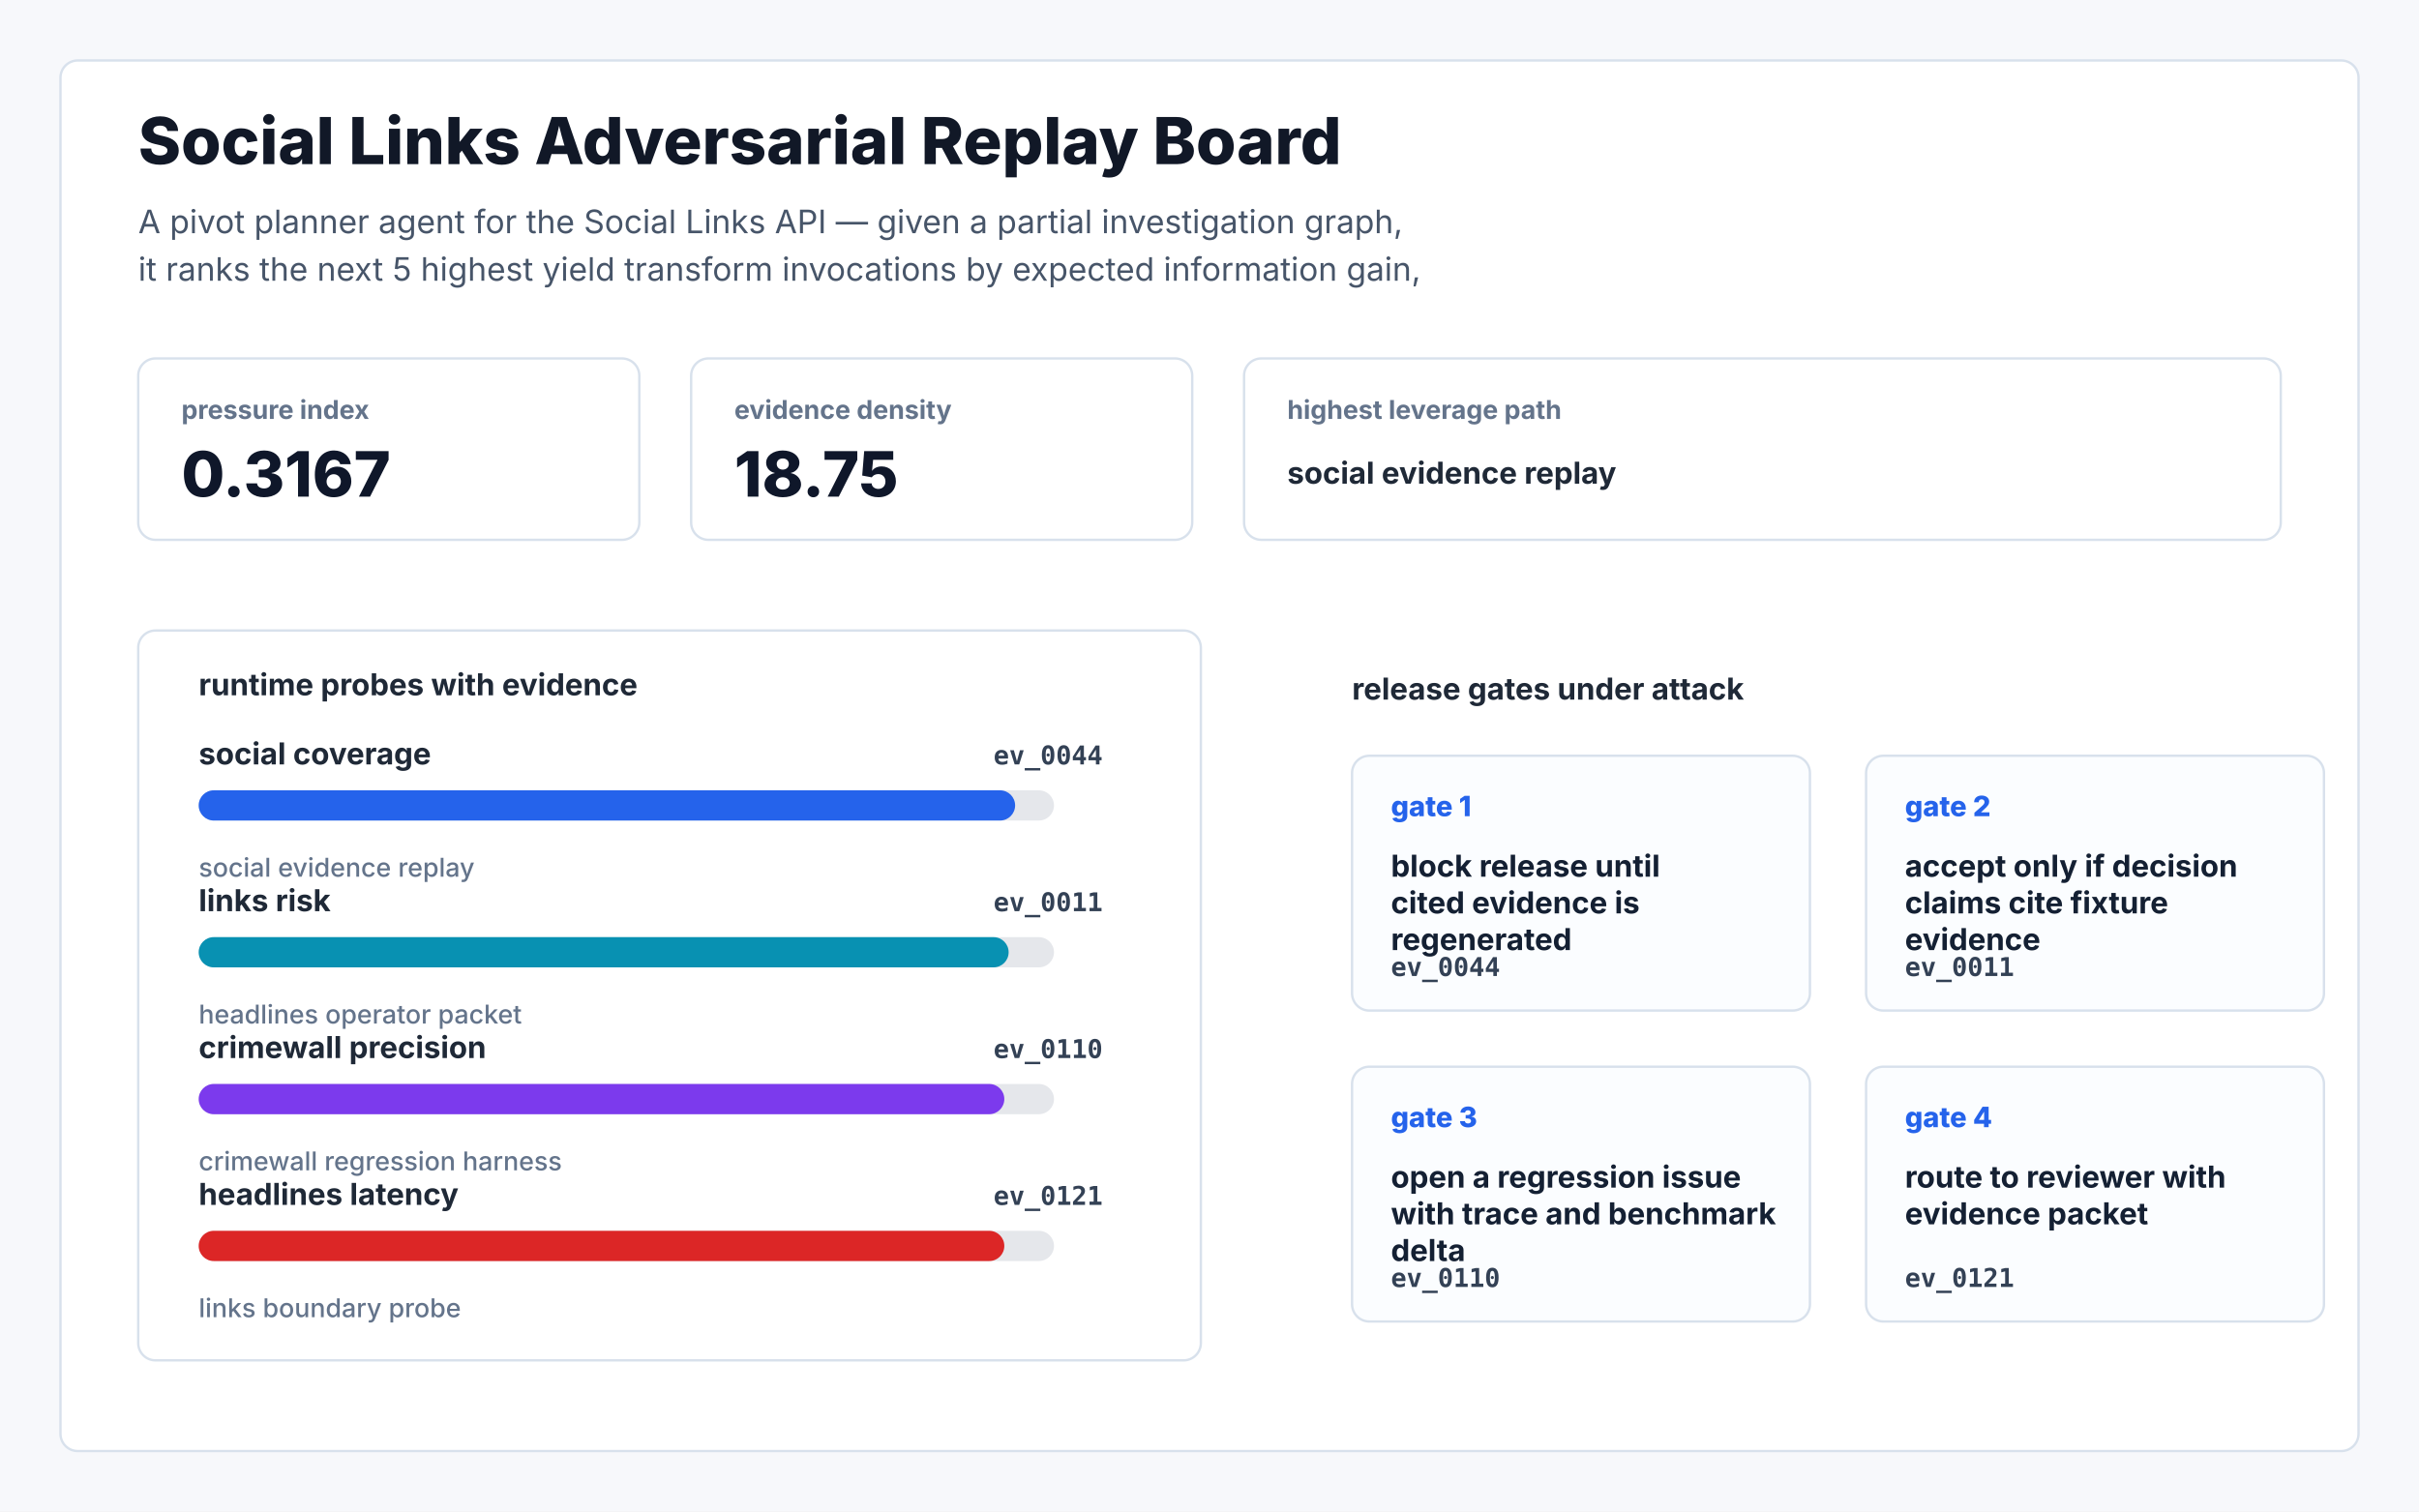
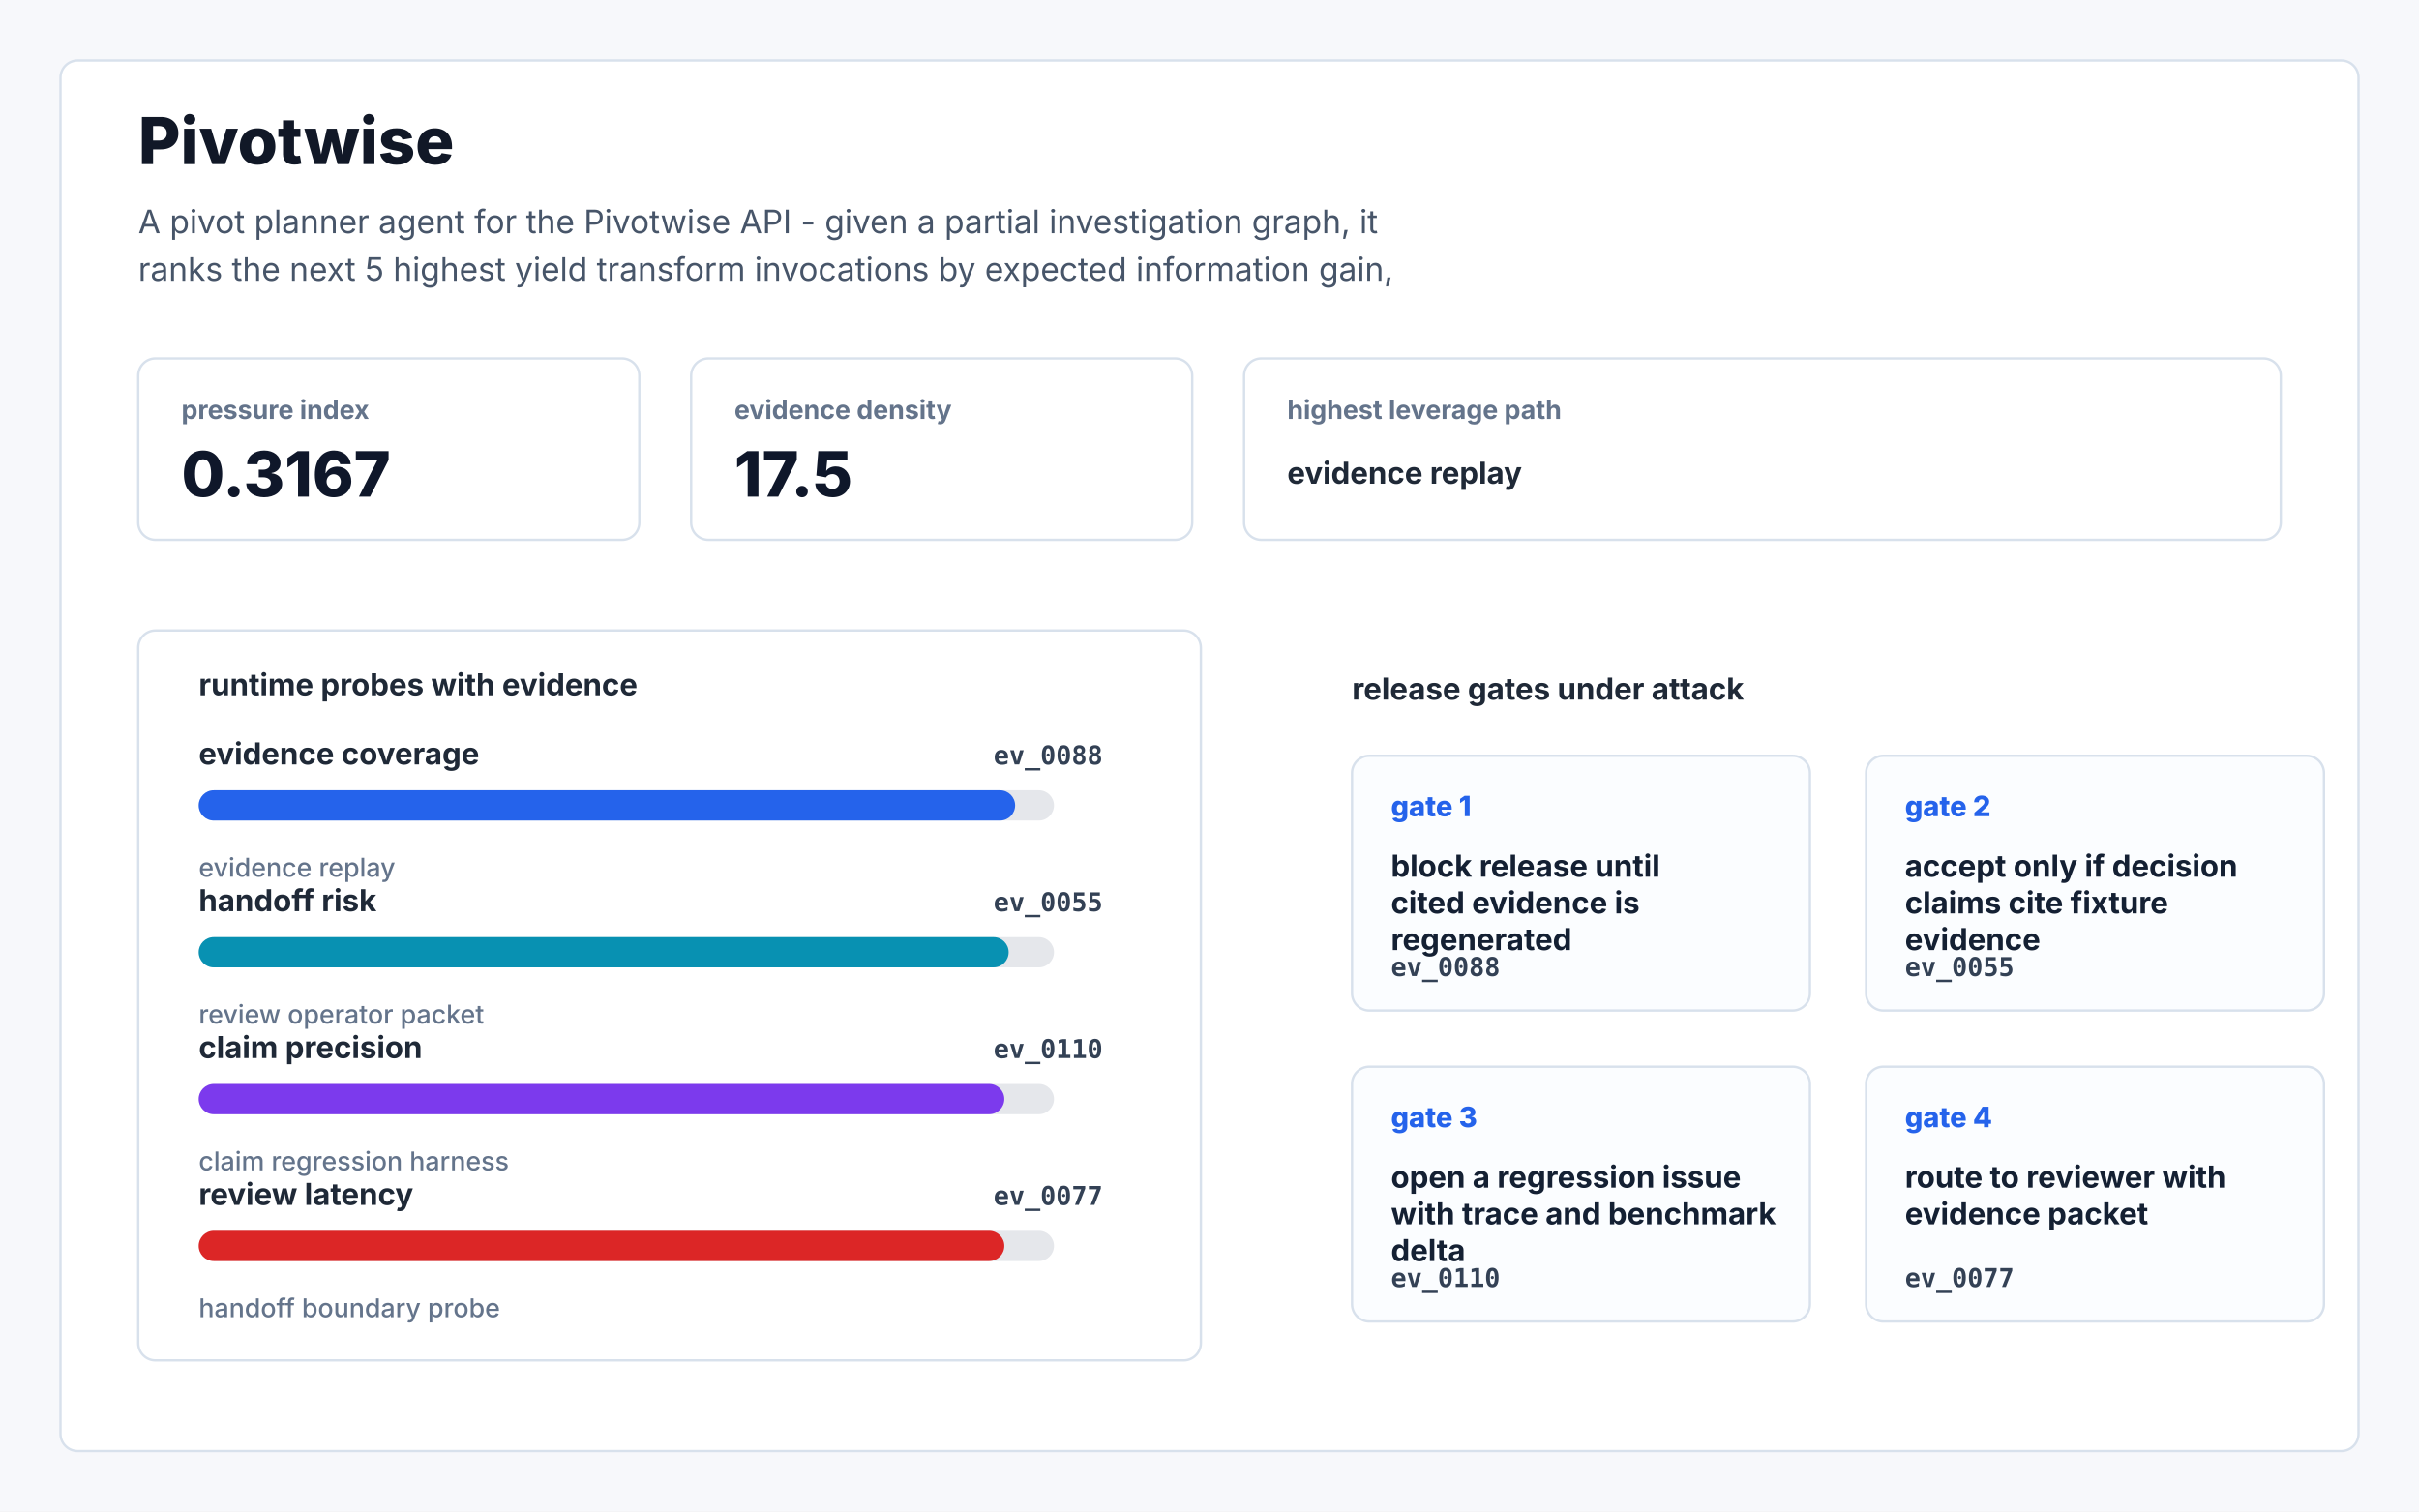
- <svg xmlns="http://www.w3.org/2000/svg" width="1120" height="700" viewBox="0 0 1120 700" role="img" aria-label="Social Links visual evidence dashboard">
+ <svg xmlns="http://www.w3.org/2000/svg" width="1120" height="700" viewBox="0 0 1120 700" role="img" aria-label="Pivotwise visual evidence dashboard">
  <defs>
    <style>
      .bg { fill:#f7f8fb; }
      .panel { fill:#ffffff; stroke:#d8e1ec; stroke-width:1.1; }
      .card { fill:#ffffff; stroke:#d8e1ec; stroke-width:1.1; }
      .actioncard { fill:#fbfdff; stroke:#d8e1ec; stroke-width:1.1; }
      .title { font:760 30px -apple-system,BlinkMacSystemFont,"Segoe UI",sans-serif; fill:#111827; }
      .sub { font:420 15px -apple-system,BlinkMacSystemFont,"Segoe UI",sans-serif; fill:#475569; }
      .label { font:700 14px -apple-system,BlinkMacSystemFont,"Segoe UI",sans-serif; fill:#1f2937; }
      .caption { font:500 12px -apple-system,BlinkMacSystemFont,"Segoe UI",sans-serif; fill:#64748b; }
      .small { font:650 12px -apple-system,BlinkMacSystemFont,"Segoe UI",sans-serif; fill:#64748b; }
      .metric { font:780 29px -apple-system,BlinkMacSystemFont,"Segoe UI",sans-serif; fill:#0f172a; }
      .rank { font:760 13px -apple-system,BlinkMacSystemFont,"Segoe UI",sans-serif; fill:#2563eb; }
      .cardtext { font:650 14px -apple-system,BlinkMacSystemFont,"Segoe UI",sans-serif; fill:#142033; }
      .mono { font:700 12px ui-monospace,SFMono-Regular,Menlo,monospace; fill:#334155; }
    </style>
  </defs>
  <rect class="bg" width="1120" height="700" />
  <rect class="panel" x="28" y="28" width="1064" height="644" rx="8" />
-   <text class="title" x="64" y="76">Social Links Adversarial Replay Board</text>
+   <text class="title" x="64" y="76">Pivotwise</text>
  <text class="sub" x="64" y="108">
-     <tspan x="64" dy="0">A pivot planner agent for the Social Links API — given a partial investigation graph,</tspan>
-     <tspan x="64" dy="22">it ranks the next 5 highest yield transform invocations by expected information gain,</tspan>
+     <tspan x="64" dy="0">A pivot planner agent for the Pivotwise API - given a partial investigation graph, it</tspan>
+     <tspan x="64" dy="22">ranks the next 5 highest yield transform invocations by expected information gain,</tspan>
  </text>
  <rect class="card" x="64" y="166" width="232" height="84" rx="8" />
  <text class="small" x="84" y="194">pressure index</text>
  <text class="metric" x="84" y="230">0.3167</text>
  <rect class="card" x="320" y="166" width="232" height="84" rx="8" />
  <text class="small" x="340" y="194">evidence density</text>
-   <text class="metric" x="340" y="230">18.75</text>
+   <text class="metric" x="340" y="230">17.5</text>
  <rect class="card" x="576" y="166" width="480" height="84" rx="8" />
  <text class="small" x="596" y="194">highest leverage path</text>
  <text class="label" x="596" y="224">
-     <tspan x="596" dy="0">social evidence replay</tspan>
+     <tspan x="596" dy="0">evidence replay</tspan>
  </text>
  <rect class="card" x="64" y="292" width="492" height="338" rx="8" />
  <text class="label" x="92" y="322">runtime probes with evidence</text>
-   <text x="92" y="354" class="label">social coverage</text>
-   <text x="460" y="354" class="mono">ev_0044</text>
+   <text x="92" y="354" class="label">evidence coverage</text>
+   <text x="460" y="354" class="mono">ev_0088</text>
  <rect x="92" y="366" width="396" height="14" rx="7" fill="#e5e7eb" />
  <rect x="92" y="366" width="378" height="14" rx="7" fill="#2563eb" />
-   <text x="92" y="406" class="caption">social evidence replay</text>
-   <text x="92" y="422" class="label">links risk</text>
-   <text x="460" y="422" class="mono">ev_0011</text>
+   <text x="92" y="406" class="caption">evidence replay</text>
+   <text x="92" y="422" class="label">handoff risk</text>
+   <text x="460" y="422" class="mono">ev_0055</text>
  <rect x="92" y="434" width="396" height="14" rx="7" fill="#e5e7eb" />
  <rect x="92" y="434" width="375" height="14" rx="7" fill="#0891b2" />
-   <text x="92" y="474" class="caption">headlines operator packet</text>
-   <text x="92" y="490" class="label">crimewall precision</text>
+   <text x="92" y="474" class="caption">review operator packet</text>
+   <text x="92" y="490" class="label">claim precision</text>
  <text x="460" y="490" class="mono">ev_0110</text>
  <rect x="92" y="502" width="396" height="14" rx="7" fill="#e5e7eb" />
  <rect x="92" y="502" width="373" height="14" rx="7" fill="#7c3aed" />
-   <text x="92" y="542" class="caption">crimewall regression harness</text>
-   <text x="92" y="558" class="label">headlines latency</text>
-   <text x="460" y="558" class="mono">ev_0121</text>
+   <text x="92" y="542" class="caption">claim regression harness</text>
+   <text x="92" y="558" class="label">review latency</text>
+   <text x="460" y="558" class="mono">ev_0077</text>
  <rect x="92" y="570" width="396" height="14" rx="7" fill="#e5e7eb" />
  <rect x="92" y="570" width="373" height="14" rx="7" fill="#dc2626" />
-   <text x="92" y="610" class="caption">links boundary probe</text>
+   <text x="92" y="610" class="caption">handoff boundary probe</text>
  <text class="label" x="626" y="324">release gates under attack</text>
  <rect class="actioncard" x="626" y="350" width="212" height="118" rx="8" />
  <text class="rank" x="644" y="378">gate 1</text>
  <text class="cardtext" x="644" y="406">
    <tspan x="644" dy="0">block release until</tspan>
    <tspan x="644" dy="17">cited evidence is</tspan>
    <tspan x="644" dy="17">regenerated</tspan>
  </text>
-   <text class="mono" x="644" y="452">ev_0044</text>
+   <text class="mono" x="644" y="452">ev_0088</text>
  <rect class="actioncard" x="864" y="350" width="212" height="118" rx="8" />
  <text class="rank" x="882" y="378">gate 2</text>
  <text class="cardtext" x="882" y="406">
    <tspan x="882" dy="0">accept only if decision</tspan>
    <tspan x="882" dy="17">claims cite fixture</tspan>
    <tspan x="882" dy="17">evidence</tspan>
  </text>
-   <text class="mono" x="882" y="452">ev_0011</text>
+   <text class="mono" x="882" y="452">ev_0055</text>
  <rect class="actioncard" x="626" y="494" width="212" height="118" rx="8" />
  <text class="rank" x="644" y="522">gate 3</text>
  <text class="cardtext" x="644" y="550">
    <tspan x="644" dy="0">open a regression issue</tspan>
    <tspan x="644" dy="17">with trace and benchmark</tspan>
    <tspan x="644" dy="17">delta</tspan>
  </text>
  <text class="mono" x="644" y="596">ev_0110</text>
  <rect class="actioncard" x="864" y="494" width="212" height="118" rx="8" />
  <text class="rank" x="882" y="522">gate 4</text>
  <text class="cardtext" x="882" y="550">
    <tspan x="882" dy="0">route to reviewer with</tspan>
    <tspan x="882" dy="17">evidence packet</tspan>
  </text>
-   <text class="mono" x="882" y="596">ev_0121</text>
+   <text class="mono" x="882" y="596">ev_0077</text>
</svg>
